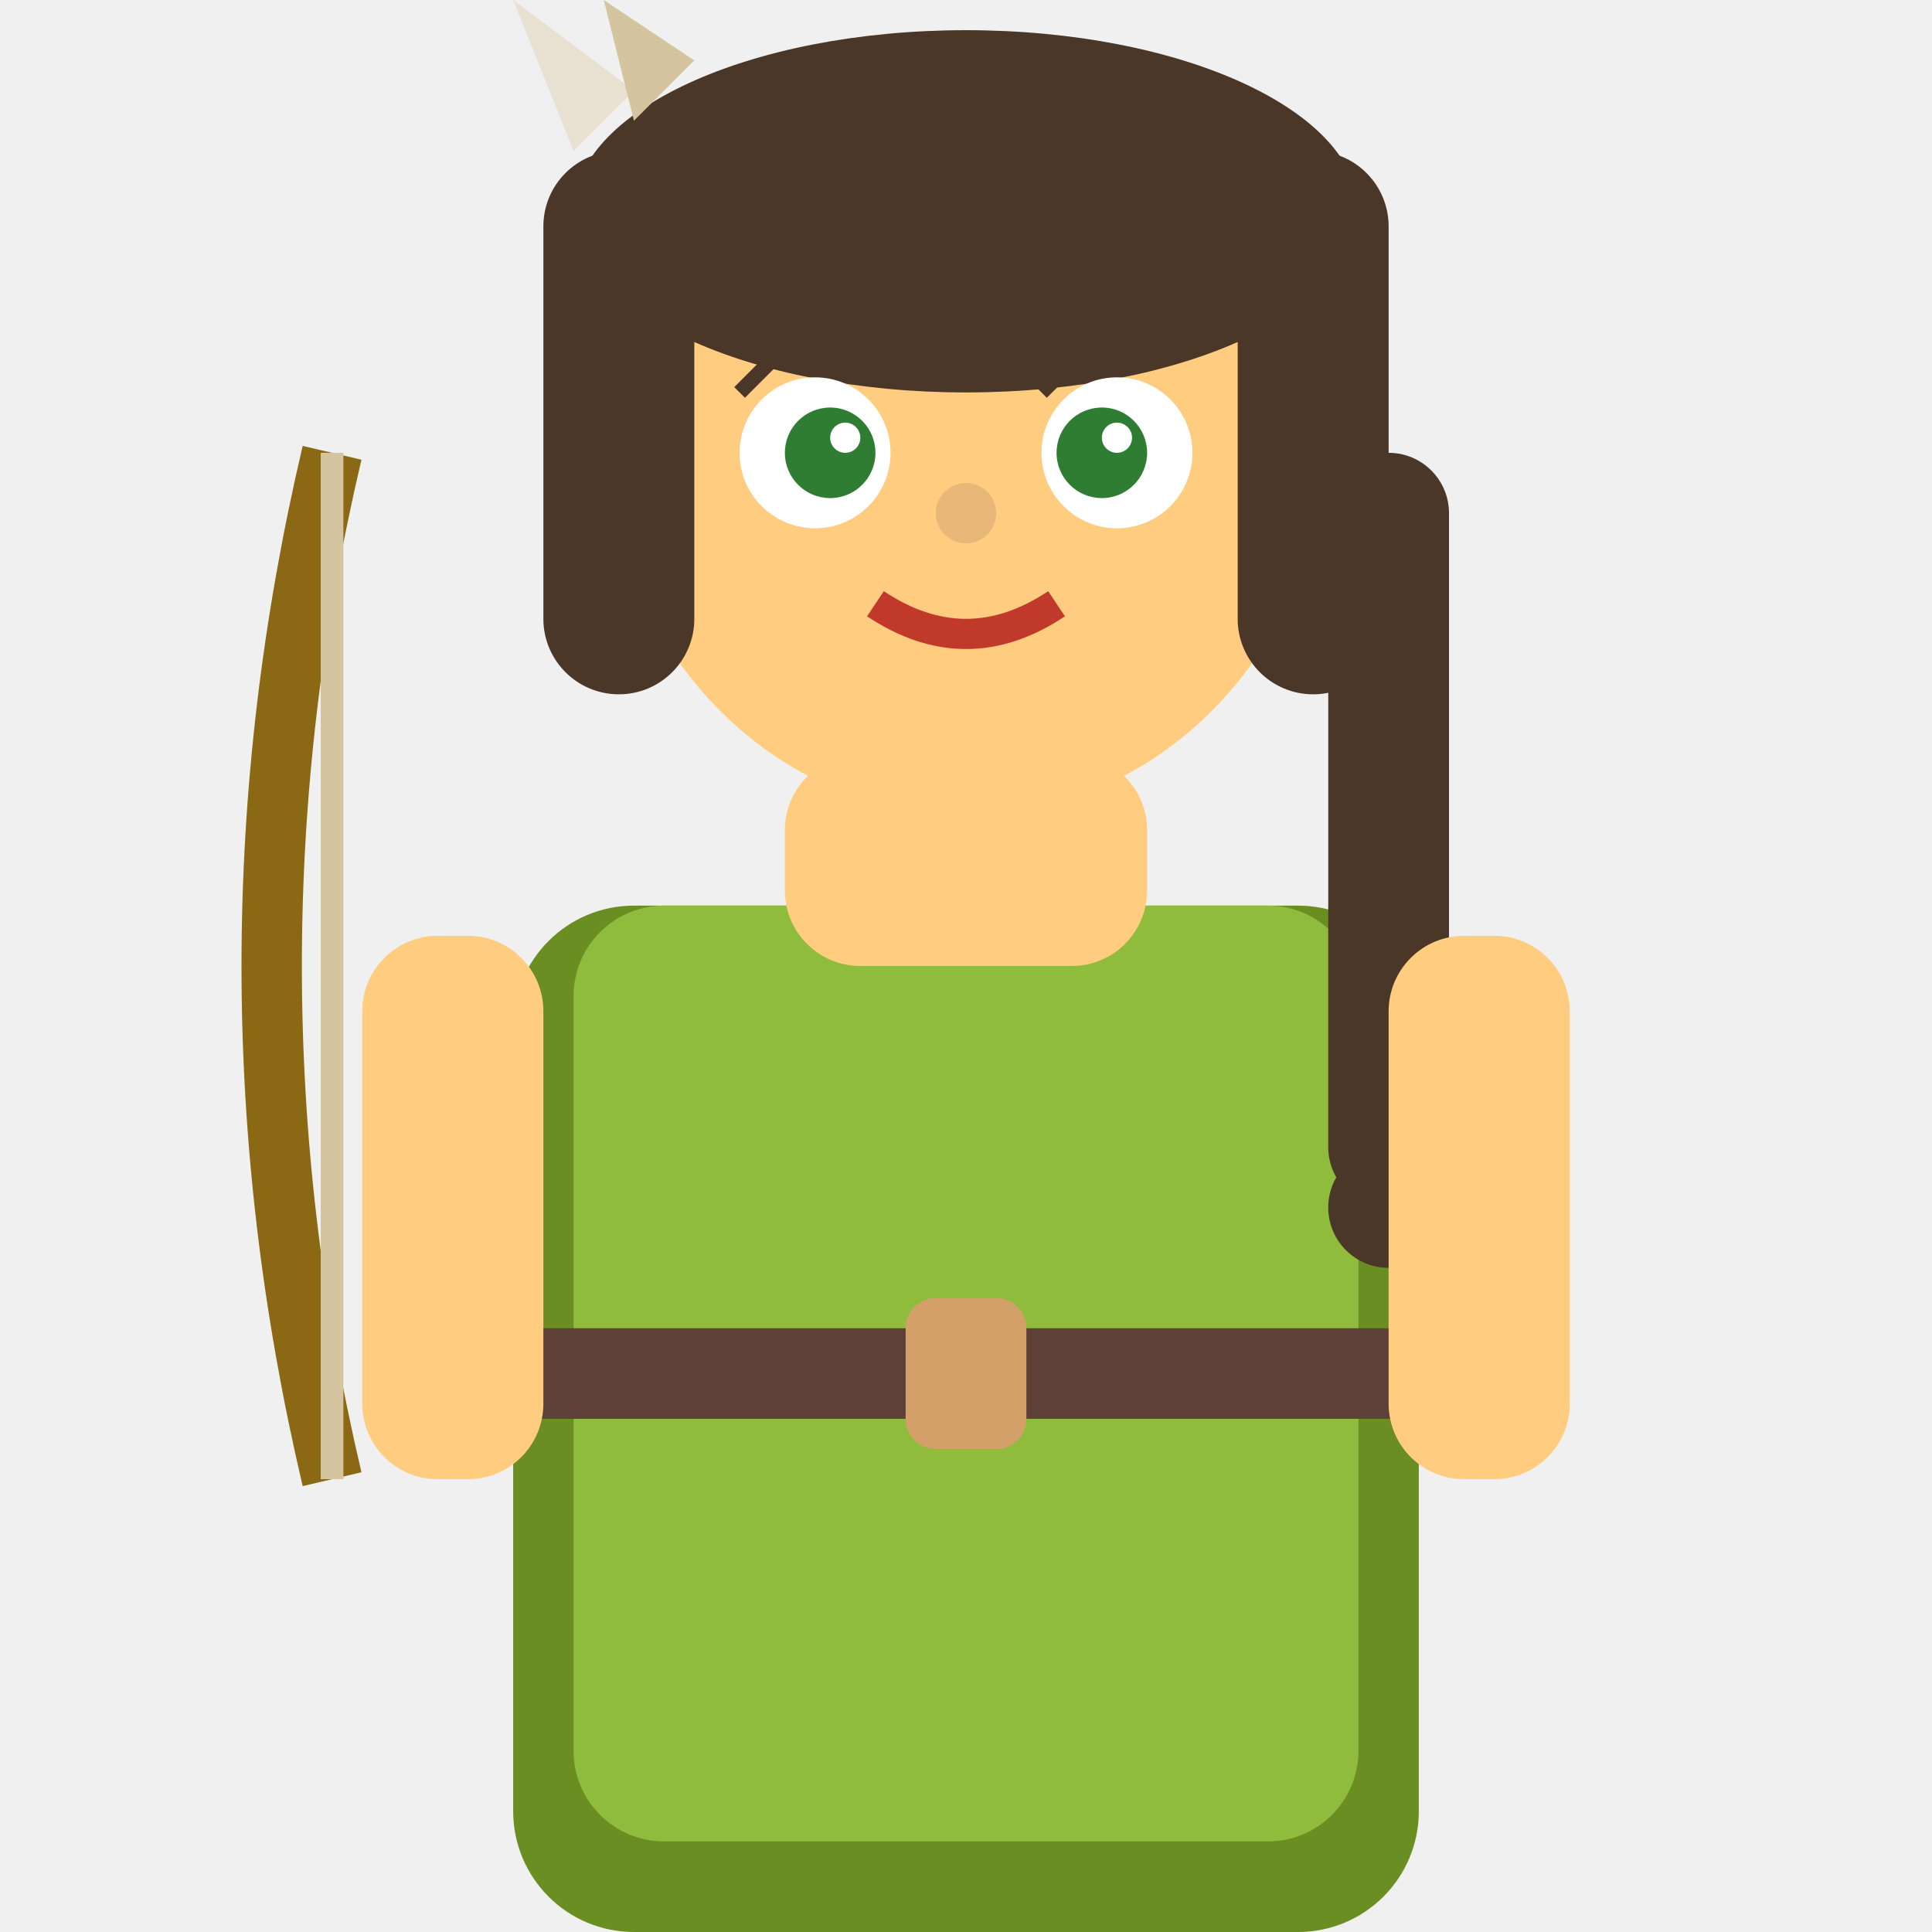
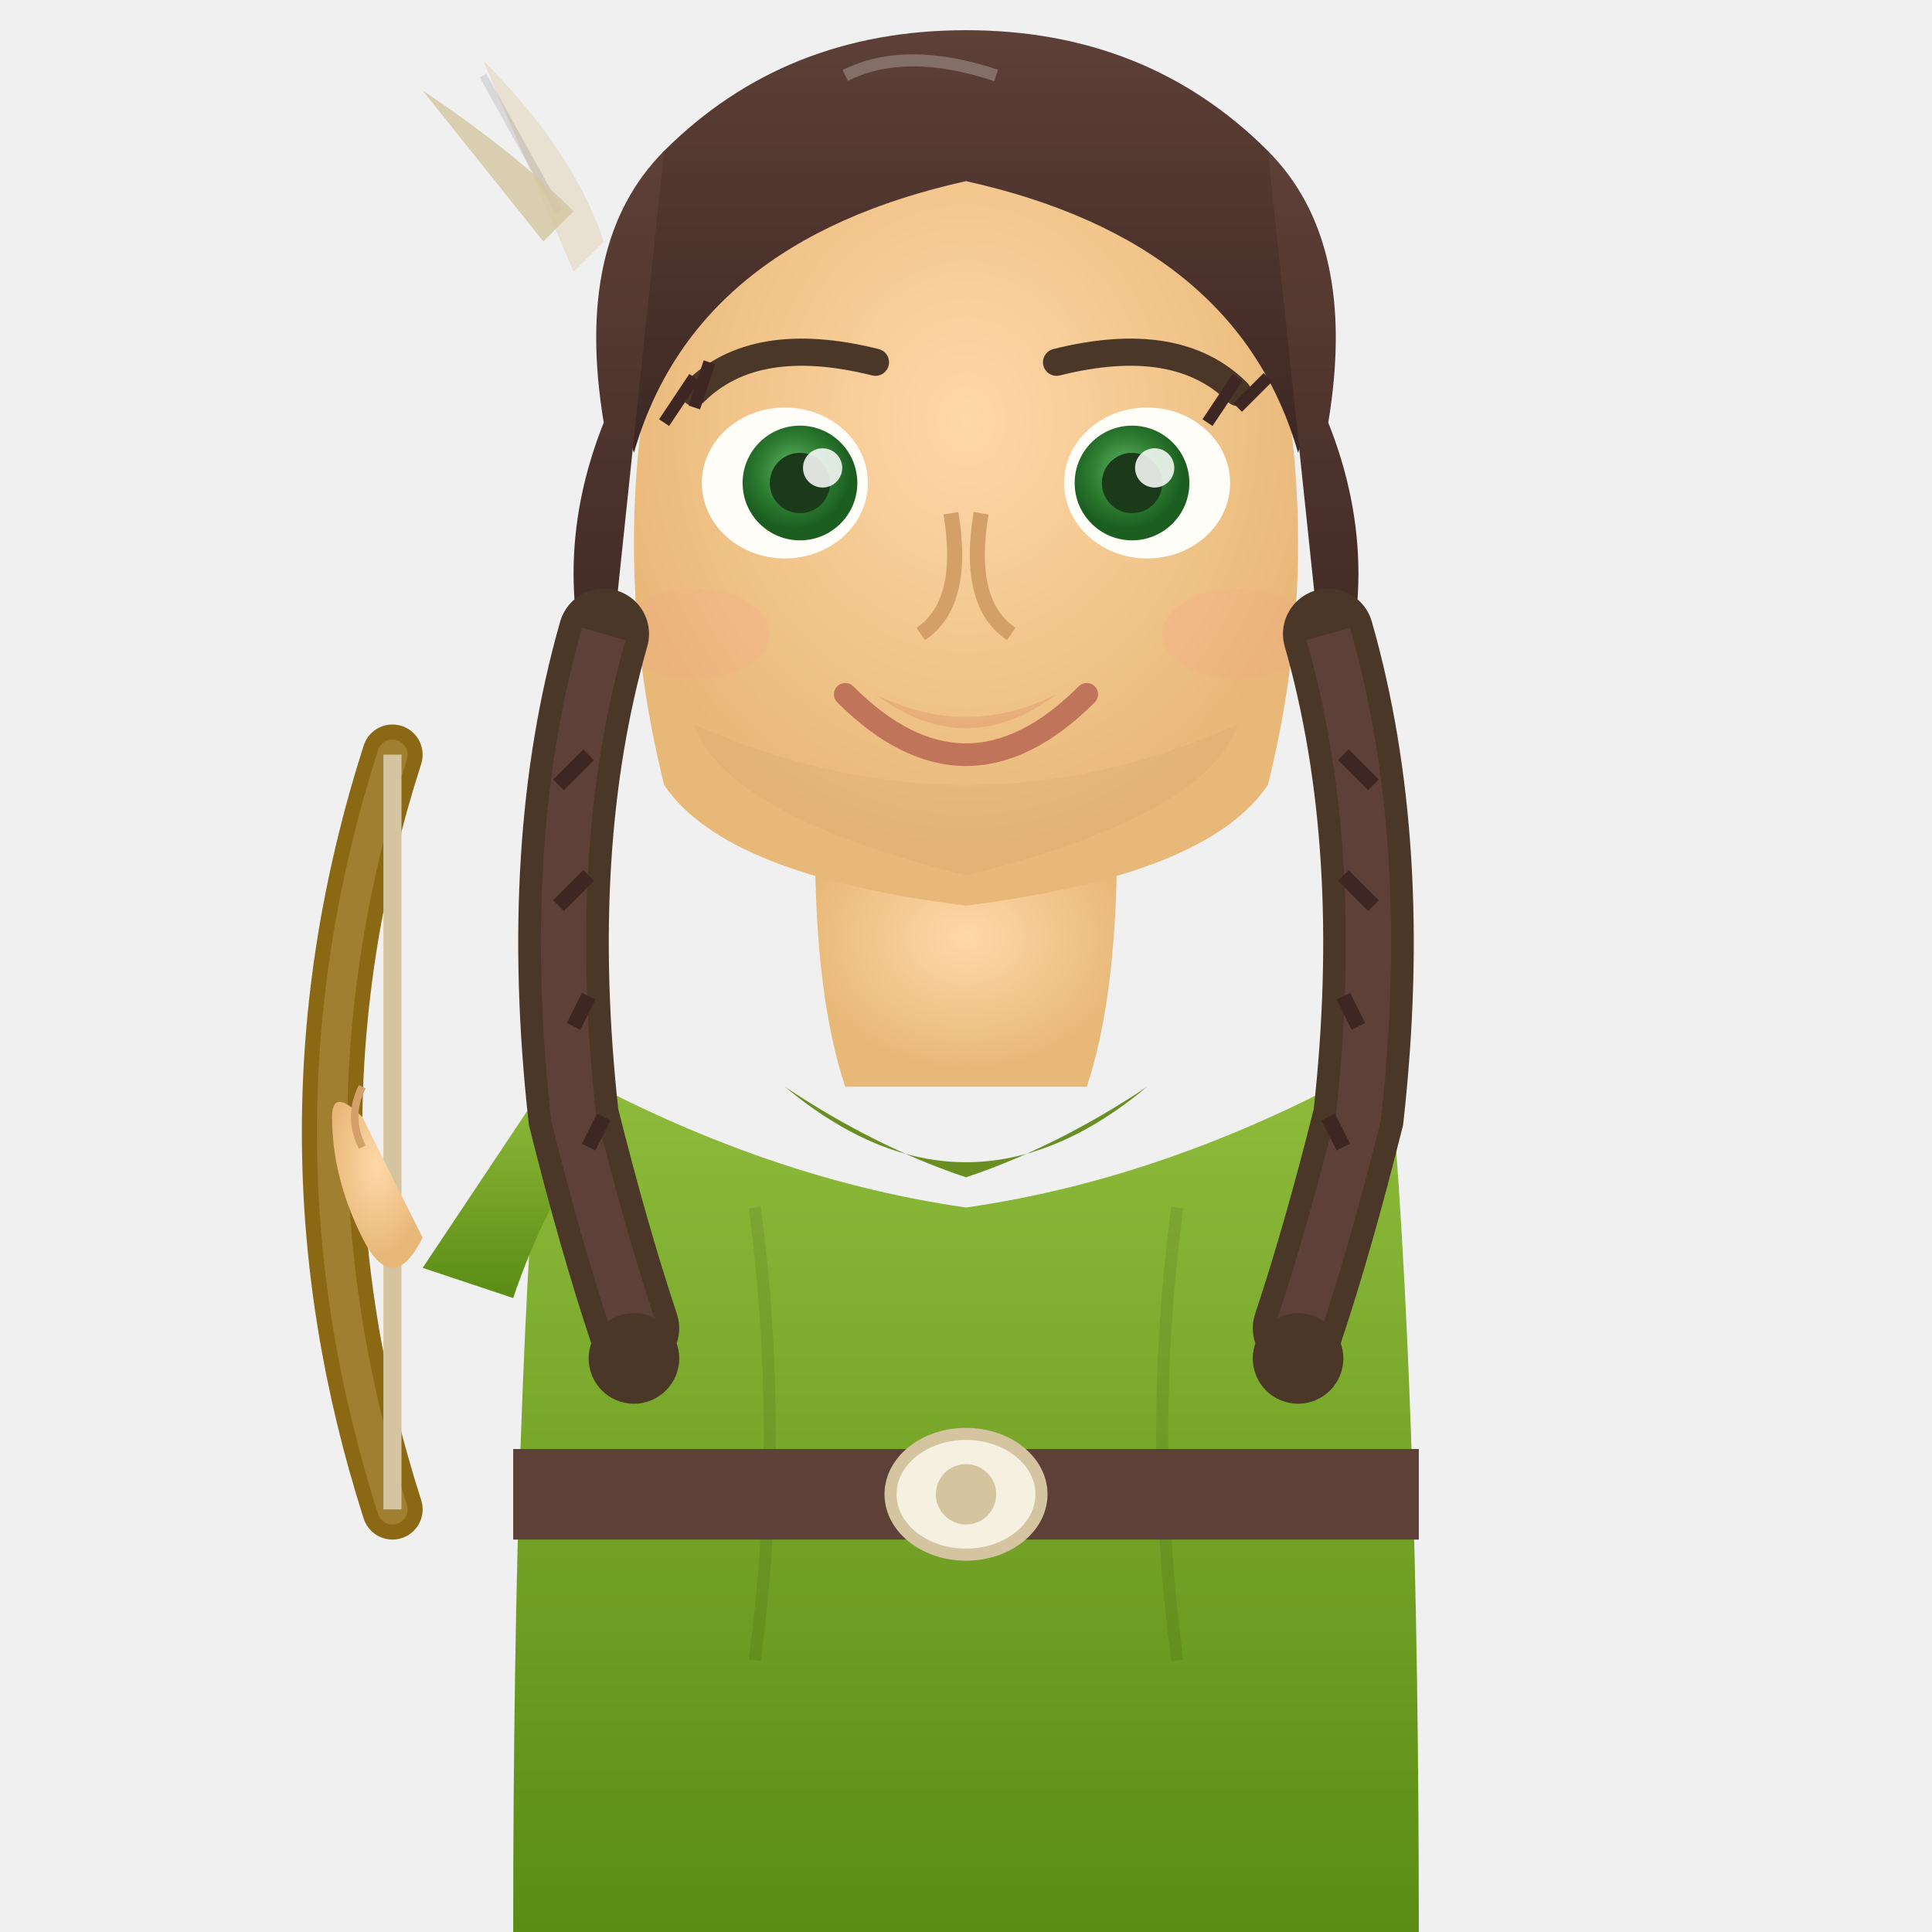
<svg xmlns="http://www.w3.org/2000/svg" viewBox="0 0 128 128" width="128" height="128">
-   <rect x="34" y="60" width="60" height="68" rx="8" fill="#6B8E23" />
-   <rect x="38" y="60" width="52" height="62" rx="6" fill="#8FBC3C" />
-   <rect x="34" y="88" width="60" height="6" rx="2" fill="#5D4037" />
-   <rect x="60" y="86" width="8" height="10" rx="2" fill="#D4A06A" />
-   <rect x="52" y="50" width="24" height="14" rx="5" fill="#FFCC80" />
-   <ellipse cx="64" cy="28" rx="24" ry="26" fill="#FFCC80" />
-   <ellipse cx="64" cy="14" rx="26" ry="12" fill="#4A3728" />
-   <rect x="36" y="10" width="10" height="36" rx="5" fill="#4A3728" />
-   <rect x="82" y="10" width="10" height="36" rx="5" fill="#4A3728" />
-   <rect x="88" y="30" width="8" height="50" rx="4" fill="#4A3728" />
-   <circle cx="92" cy="80" r="4" fill="#4A3728" />
-   <polygon points="38,10 34,0 42,6" fill="#E8E0D0" />
-   <polygon points="42,8 40,0 46,4" fill="#D4C5A0" />
-   <ellipse cx="54" cy="30" rx="5" ry="5" fill="#FFF" />
-   <circle cx="55" cy="30" r="3" fill="#2E7D32" />
-   <circle cx="56" cy="29" r="1" fill="#FFF" />
-   <ellipse cx="74" cy="30" rx="5" ry="5" fill="#FFF" />
-   <circle cx="73" cy="30" r="3" fill="#2E7D32" />
-   <circle cx="74" cy="29" r="1" fill="#FFF" />
-   <line x1="49" y1="26" x2="51" y2="24" stroke="#4A3728" stroke-width="1" />
-   <line x1="69" y1="26" x2="71" y2="24" stroke="#4A3728" stroke-width="1" />
-   <circle cx="64" cy="34" r="2" fill="#E8B878" />
-   <path d="M58,40 Q64,44 70,40" fill="none" stroke="#C0392B" stroke-width="2" />
-   <path d="M22,30 Q14,64 22,98" fill="none" stroke="#8B6914" stroke-width="4" />
-   <line x1="22" y1="30" x2="22" y2="98" stroke="#D4C5A0" stroke-width="1.5" />
-   <rect x="24" y="62" width="12" height="36" rx="5" fill="#FFCC80" />
-   <rect x="92" y="62" width="12" height="36" rx="5" fill="#FFCC80" />
+   <defs>
+     <radialGradient id="hs" cx=".5" cy=".38" r=".55">
+       <stop offset="0" stop-color="#FFD8A8" />
+       <stop offset="1" stop-color="#E8B878" />
+     </radialGradient>
+     <linearGradient id="hc" x1="0" y1="0" x2="0" y2="1">
+       <stop offset="0" stop-color="#8FBC3C" />
+       <stop offset="1" stop-color="#5B8C14" />
+     </linearGradient>
+     <linearGradient id="hh" x1="0" y1="0" x2="0" y2="1">
+       <stop offset="0" stop-color="#5D4037" />
+       <stop offset="1" stop-color="#3E2723" />
+     </linearGradient>
+     <radialGradient id="he" cx=".45" cy=".4" r=".5">
+       <stop offset="0" stop-color="#66BB6A" />
+       <stop offset=".6" stop-color="#2E7D32" />
+       <stop offset="1" stop-color="#1B5E20" />
+     </radialGradient>
+   </defs>
+   <path d="M26,50 Q18,75 26,100" stroke="#8B6914" stroke-width="4" stroke-linecap="round" fill="none" />
+   <path d="M26,50 Q18,75 26,100" stroke="#A08030" stroke-width="2" stroke-linecap="round" fill="none" />
+   <line x1="26" y1="50" x2="26" y2="100" stroke="#D4C5A0" stroke-width="1.2" />
+   <path d="M36,70 Q34,92 34,128 L94,128 Q94,92 92,70 Q78,78 64,80 Q50,78 36,70Z" fill="url(#hc)" />
+   <path d="M50,80 Q52,95 50,110" stroke="rgba(0,0,0,0.08)" stroke-width="0.8" fill="none" />
+   <path d="M78,80 Q76,95 78,110" stroke="rgba(0,0,0,0.08)" stroke-width="0.8" fill="none" />
+   <path d="M36,72 Q32,78 28,84 L34,86 Q36,80 40,74Z" fill="url(#hc)" />
+   <path d="M28,82 Q26,78 24,74 Q22,72 22,74 Q22,78 24,82 Q26,86 28,82Z" fill="url(#hs)" />
+   <path d="M24,76 Q23,74 24,72" stroke="#D4A06A" stroke-width="0.5" fill="none" />
+   <path d="M52,72 Q64,82 76,72 Q70,76 64,78 Q58,76 52,72Z" fill="#6B8E23" />
+   <path d="M34,96 L94,96 L94,102 L34,102Z" fill="#5D4037" />
+   <ellipse cx="64" cy="99" rx="5" ry="4" fill="#F5F0E0" stroke="#D4C5A0" stroke-width="0.8" />
+   <circle cx="64" cy="99" r="2" fill="#D4C5A0" />
+   <path d="M54,56 Q54,66 56,72 L72,72 Q74,66 74,56Z" fill="url(#hs)" />
+   <path d="M44,52 Q40,36 44,20 Q50,10 64,8 Q78,10 84,20 Q88,36 84,52 Q80,58 64,60 Q48,58 44,52Z" fill="url(#hs)" />
+   <path d="M46,48 Q64,56 82,48 Q80,54 64,58 Q48,54 46,48Z" fill="rgba(0,0,0,0.03)" />
+   <ellipse cx="46" cy="42" rx="5" ry="3" fill="rgba(255,150,150,0.15)" />
+   <ellipse cx="82" cy="42" rx="5" ry="3" fill="rgba(255,150,150,0.15)" />
+   <path d="M42,30 Q38,18 44,10 Q52,2 64,2 Q76,2 84,10 Q90,18 86,30 Q82,16 64,12 Q46,16 42,30Z" fill="url(#hh)" />
+   <path d="M40,28 Q38,16 44,10 L40,48 Q36,38 40,28Z" fill="url(#hh)" />
+   <path d="M88,28 Q90,16 84,10 L88,48 Q92,38 88,28Z" fill="url(#hh)" />
+   <path d="M88,42 Q92,56 90,74 Q88,82 86,88" stroke="#4A3728" stroke-width="6" stroke-linecap="round" fill="none" />
+   <path d="M88,42 Q92,56 90,74 Q88,82 86,88" stroke="#5D4037" stroke-width="3" fill="none" />
+   <path d="M89,50 L91,52 M89,58 L91,60 M89,66 L90,68 M88,74 L89,76" stroke="#3E2723" stroke-width="1" />
+   <circle cx="86" cy="90" r="3" fill="#4A3728" />
+   <path d="M40,42 Q36,56 38,74 Q40,82 42,88" stroke="#4A3728" stroke-width="6" stroke-linecap="round" fill="none" />
+   <path d="M40,42 Q36,56 38,74 Q40,82 42,88" stroke="#5D4037" stroke-width="3" fill="none" />
+   <path d="M39,50 L37,52 M39,58 L37,60 M39,66 L38,68 M40,74 L39,76" stroke="#3E2723" stroke-width="1" />
+   <circle cx="42" cy="90" r="3" fill="#4A3728" />
+   <path d="M56,5 Q60,3 66,5" stroke="rgba(255,255,255,0.25)" stroke-width="0.8" fill="none" />
+   <path d="M38,18 L32,4 Q38,10 40,16Z" fill="#E8E0D0" />
+   <path d="M32,5 L37,14" stroke="rgba(0,0,0,0.1)" stroke-width="0.5" />
+   <path d="M36,16 L28,6 Q34,10 38,14Z" fill="#D4C5A0" opacity="0.8" />
+   <path d="M46,26 Q50,22 58,24" stroke="#4A3728" stroke-width="1.8" stroke-linecap="round" fill="none" />
+   <path d="M70,24 Q78,22 82,26" stroke="#4A3728" stroke-width="1.8" stroke-linecap="round" fill="none" />
+   <path d="M44,28 L46,25 M46,27 L47,24" stroke="#3E2723" stroke-width="0.8" fill="none" />
+   <path d="M82,27 L84,25 M80,28 L82,25" stroke="#3E2723" stroke-width="0.8" fill="none" />
+   <ellipse cx="52" cy="32" rx="5.5" ry="5" fill="#FFFDF8" />
+   <circle cx="53" cy="32" r="3.8" fill="url(#he)" />
+   <circle cx="53" cy="32" r="2" fill="#1A3A1A" />
+   <circle cx="54.5" cy="31" r="1.3" fill="rgba(255,255,255,0.85)" />
+   <ellipse cx="76" cy="32" rx="5.5" ry="5" fill="#FFFDF8" />
+   <circle cx="75" cy="32" r="3.8" fill="url(#he)" />
+   <circle cx="75" cy="32" r="2" fill="#1A3A1A" />
+   <circle cx="76.5" cy="31" r="1.3" fill="rgba(255,255,255,0.85)" />
+   <path d="M63,34 Q64,40 61,42" stroke="#D4A06A" stroke-width="1" fill="none" />
+   <path d="M65,34 Q64,40 67,42" stroke="#D4A06A" stroke-width="1" fill="none" />
+   <path d="M56,46 Q60,50 64,50 Q68,50 72,46" stroke="#C0755A" stroke-width="1.5" stroke-linecap="round" fill="none" />
+   <path d="M58,46 Q64,49 70,46 Q64,50.5 58,46Z" fill="rgba(200,100,80,0.2)" />
</svg>
